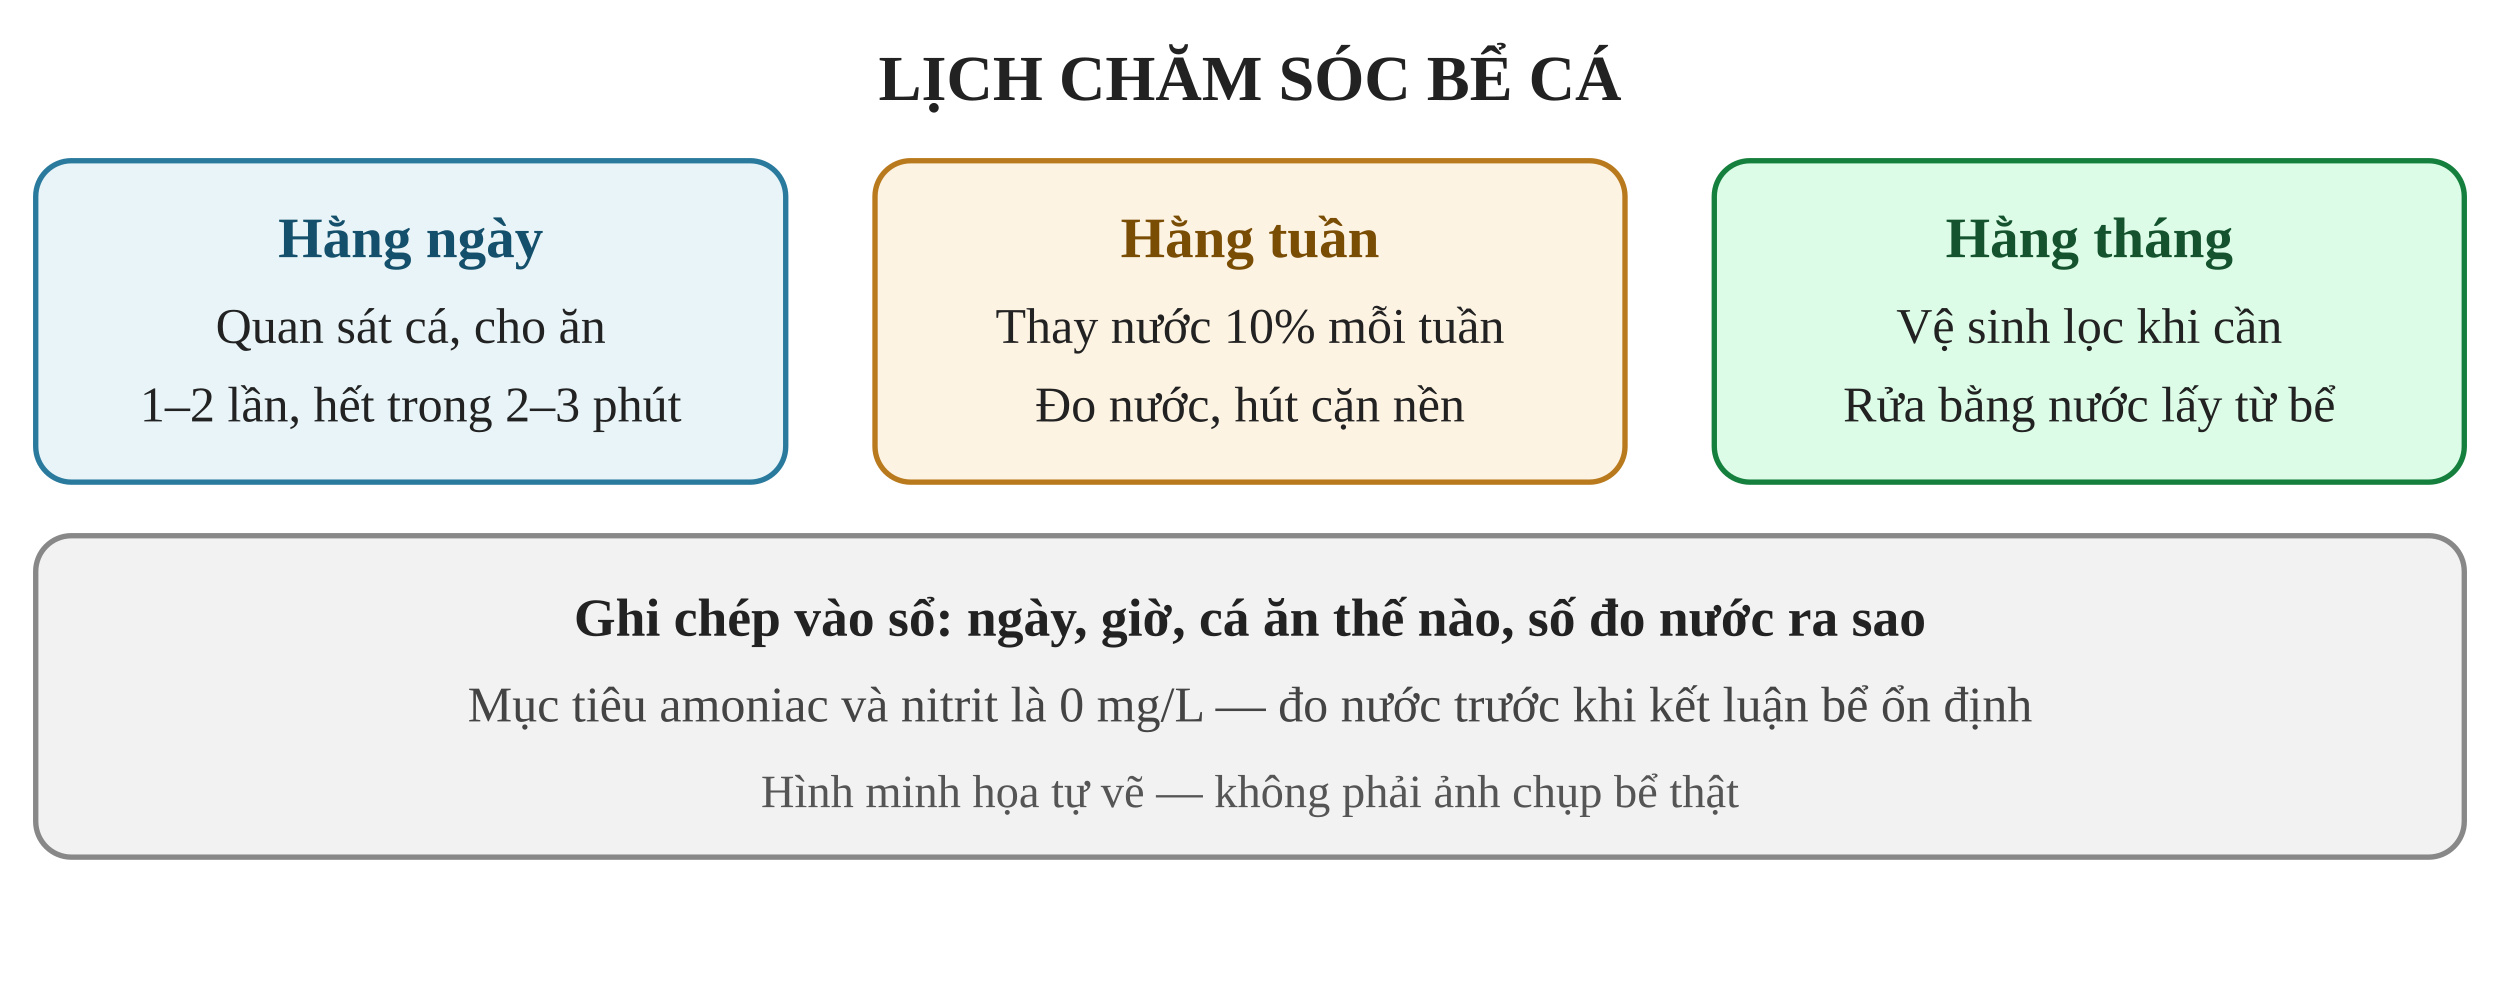
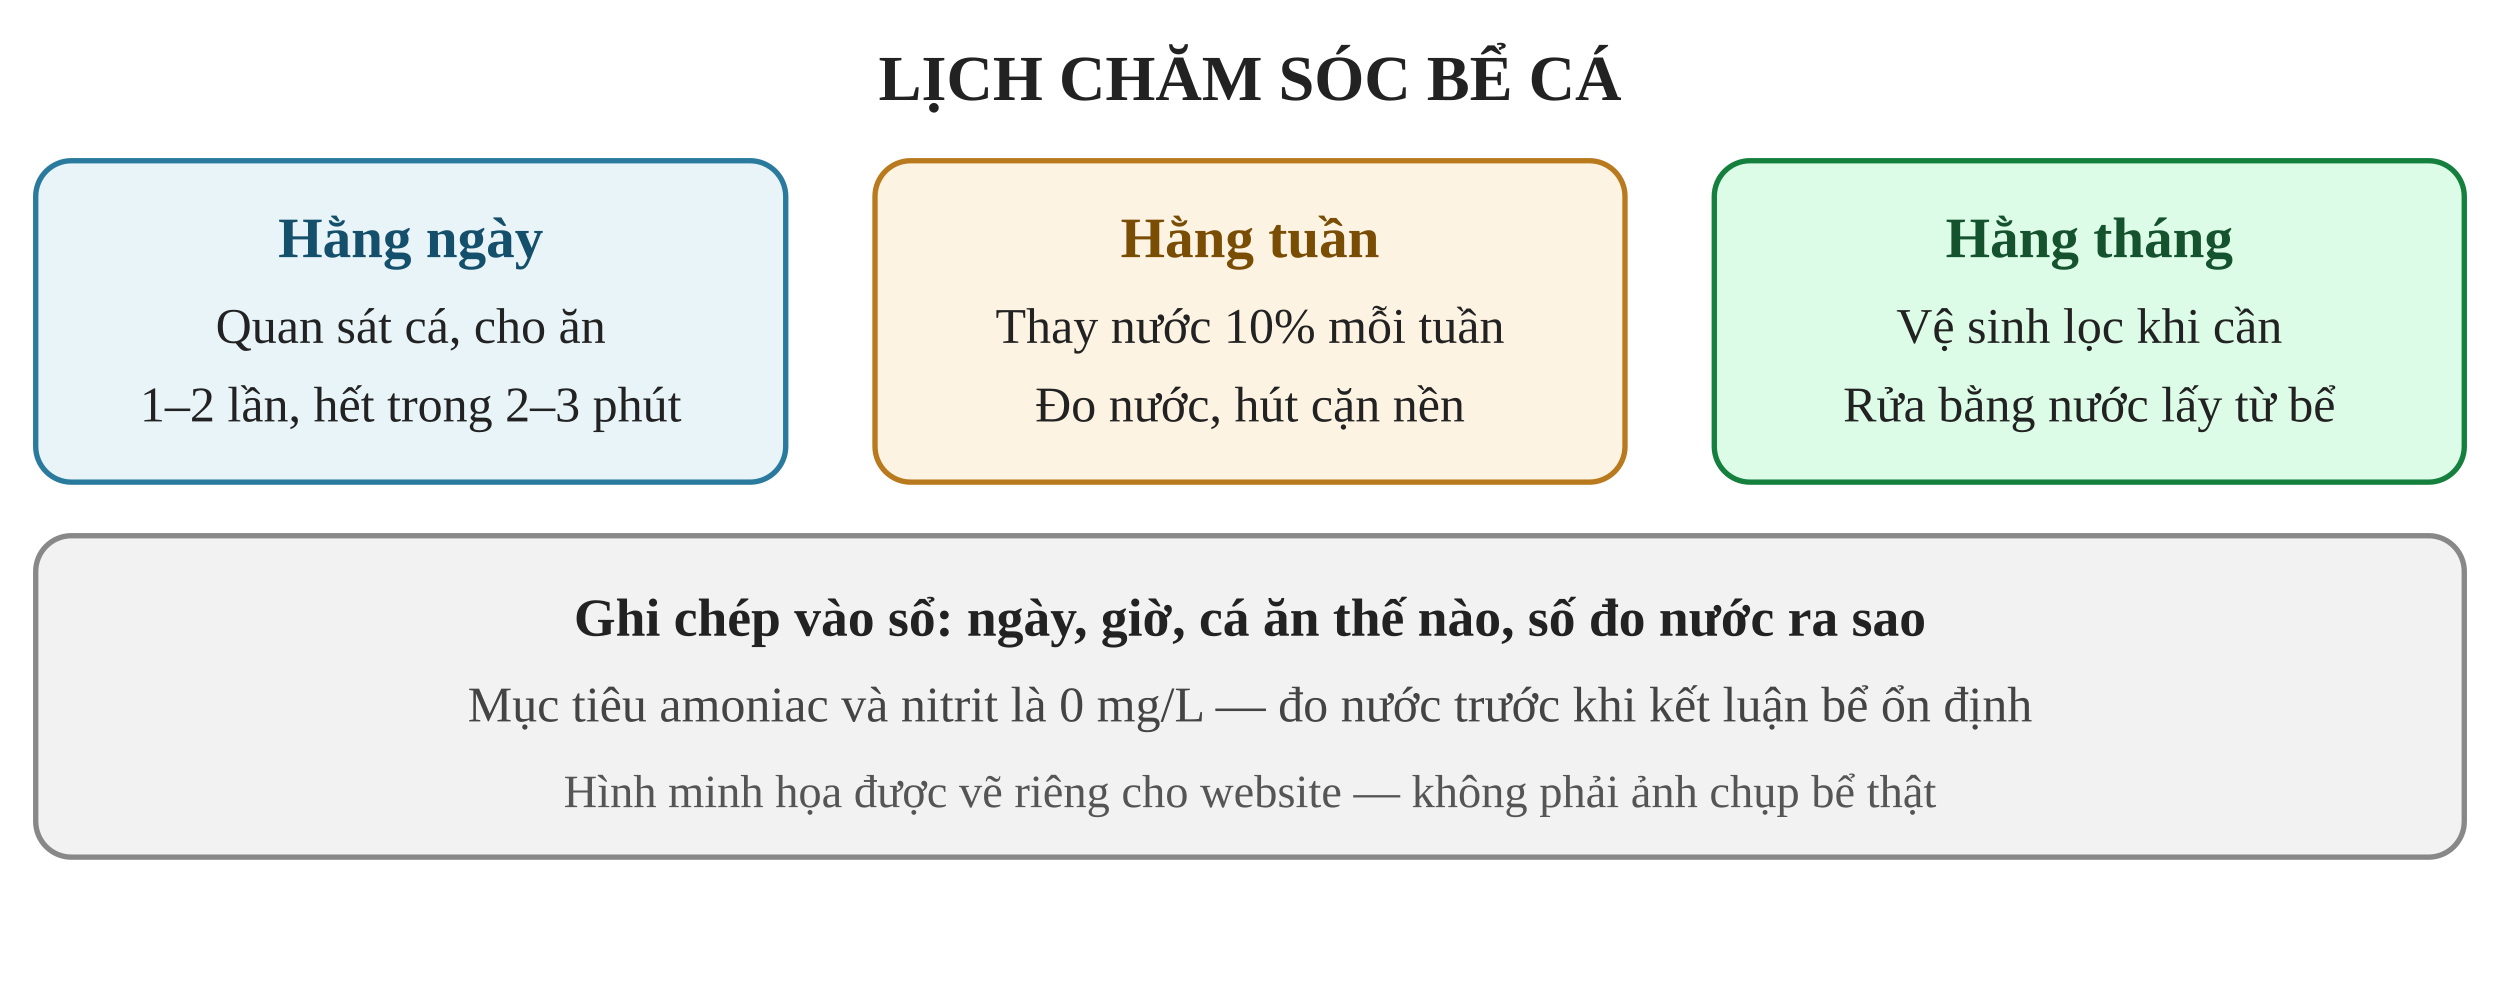
<svg xmlns="http://www.w3.org/2000/svg" width="700" height="280" viewBox="0 0 700 280" role="img">
  <text x="350" y="28" text-anchor="middle" font-size="18" font-weight="bold" fill="#222">LỊCH CHĂM SÓC BỂ CÁ</text>
  <rect x="10" y="45" width="210" height="90" rx="10" fill="#e8f4f8" stroke="#2a7a9e" stroke-width="1.5" />
  <text x="115" y="72" text-anchor="middle" font-size="16" font-weight="bold" fill="#14506b">Hằng ngày</text>
  <text x="115" y="96" text-anchor="middle" font-size="14" fill="#222">Quan sát cá, cho ăn</text>
  <text x="115" y="118" text-anchor="middle" font-size="14" fill="#222">1–2 lần, hết trong 2–3 phút</text>
  <rect x="245" y="45" width="210" height="90" rx="10" fill="#fdf3e3" stroke="#b97a1e" stroke-width="1.5" />
  <text x="350" y="72" text-anchor="middle" font-size="16" font-weight="bold" fill="#7a4d05">Hằng tuần</text>
  <text x="350" y="96" text-anchor="middle" font-size="14" fill="#222">Thay nước 10% mỗi tuần</text>
  <text x="350" y="118" text-anchor="middle" font-size="14" fill="#222">Đo nước, hút cặn nền</text>
  <rect x="480" y="45" width="210" height="90" rx="10" fill="#dcfce7" stroke="#15803d" stroke-width="1.5" />
  <text x="585" y="72" text-anchor="middle" font-size="16" font-weight="bold" fill="#14532d">Hằng tháng</text>
  <text x="585" y="96" text-anchor="middle" font-size="14" fill="#222">Vệ sinh lọc khi cần</text>
  <text x="585" y="118" text-anchor="middle" font-size="14" fill="#222">Rửa bằng nước lấy từ bể</text>
  <rect x="10" y="150" width="680" height="90" rx="10" fill="#f2f2f2" stroke="#888" stroke-width="1.5" />
  <text x="350" y="178" text-anchor="middle" font-size="15" font-weight="bold" fill="#222">Ghi chép vào sổ: ngày, giờ, cá ăn thế nào, số đo nước ra sao</text>
  <text x="350" y="202" text-anchor="middle" font-size="14" fill="#444">Mục tiêu amoniac và nitrit là 0 mg/L — đo nước trước khi kết luận bể ổn định</text>
-   <text x="350" y="226" text-anchor="middle" font-size="13" fill="#555">Hình minh họa tự vẽ — không phải ảnh chụp bể thật</text>
+   <text x="350" y="226" text-anchor="middle" font-size="13" fill="#555">Hình minh họa được vẽ riêng cho website — không phải ảnh chụp bể thật</text>
</svg>
